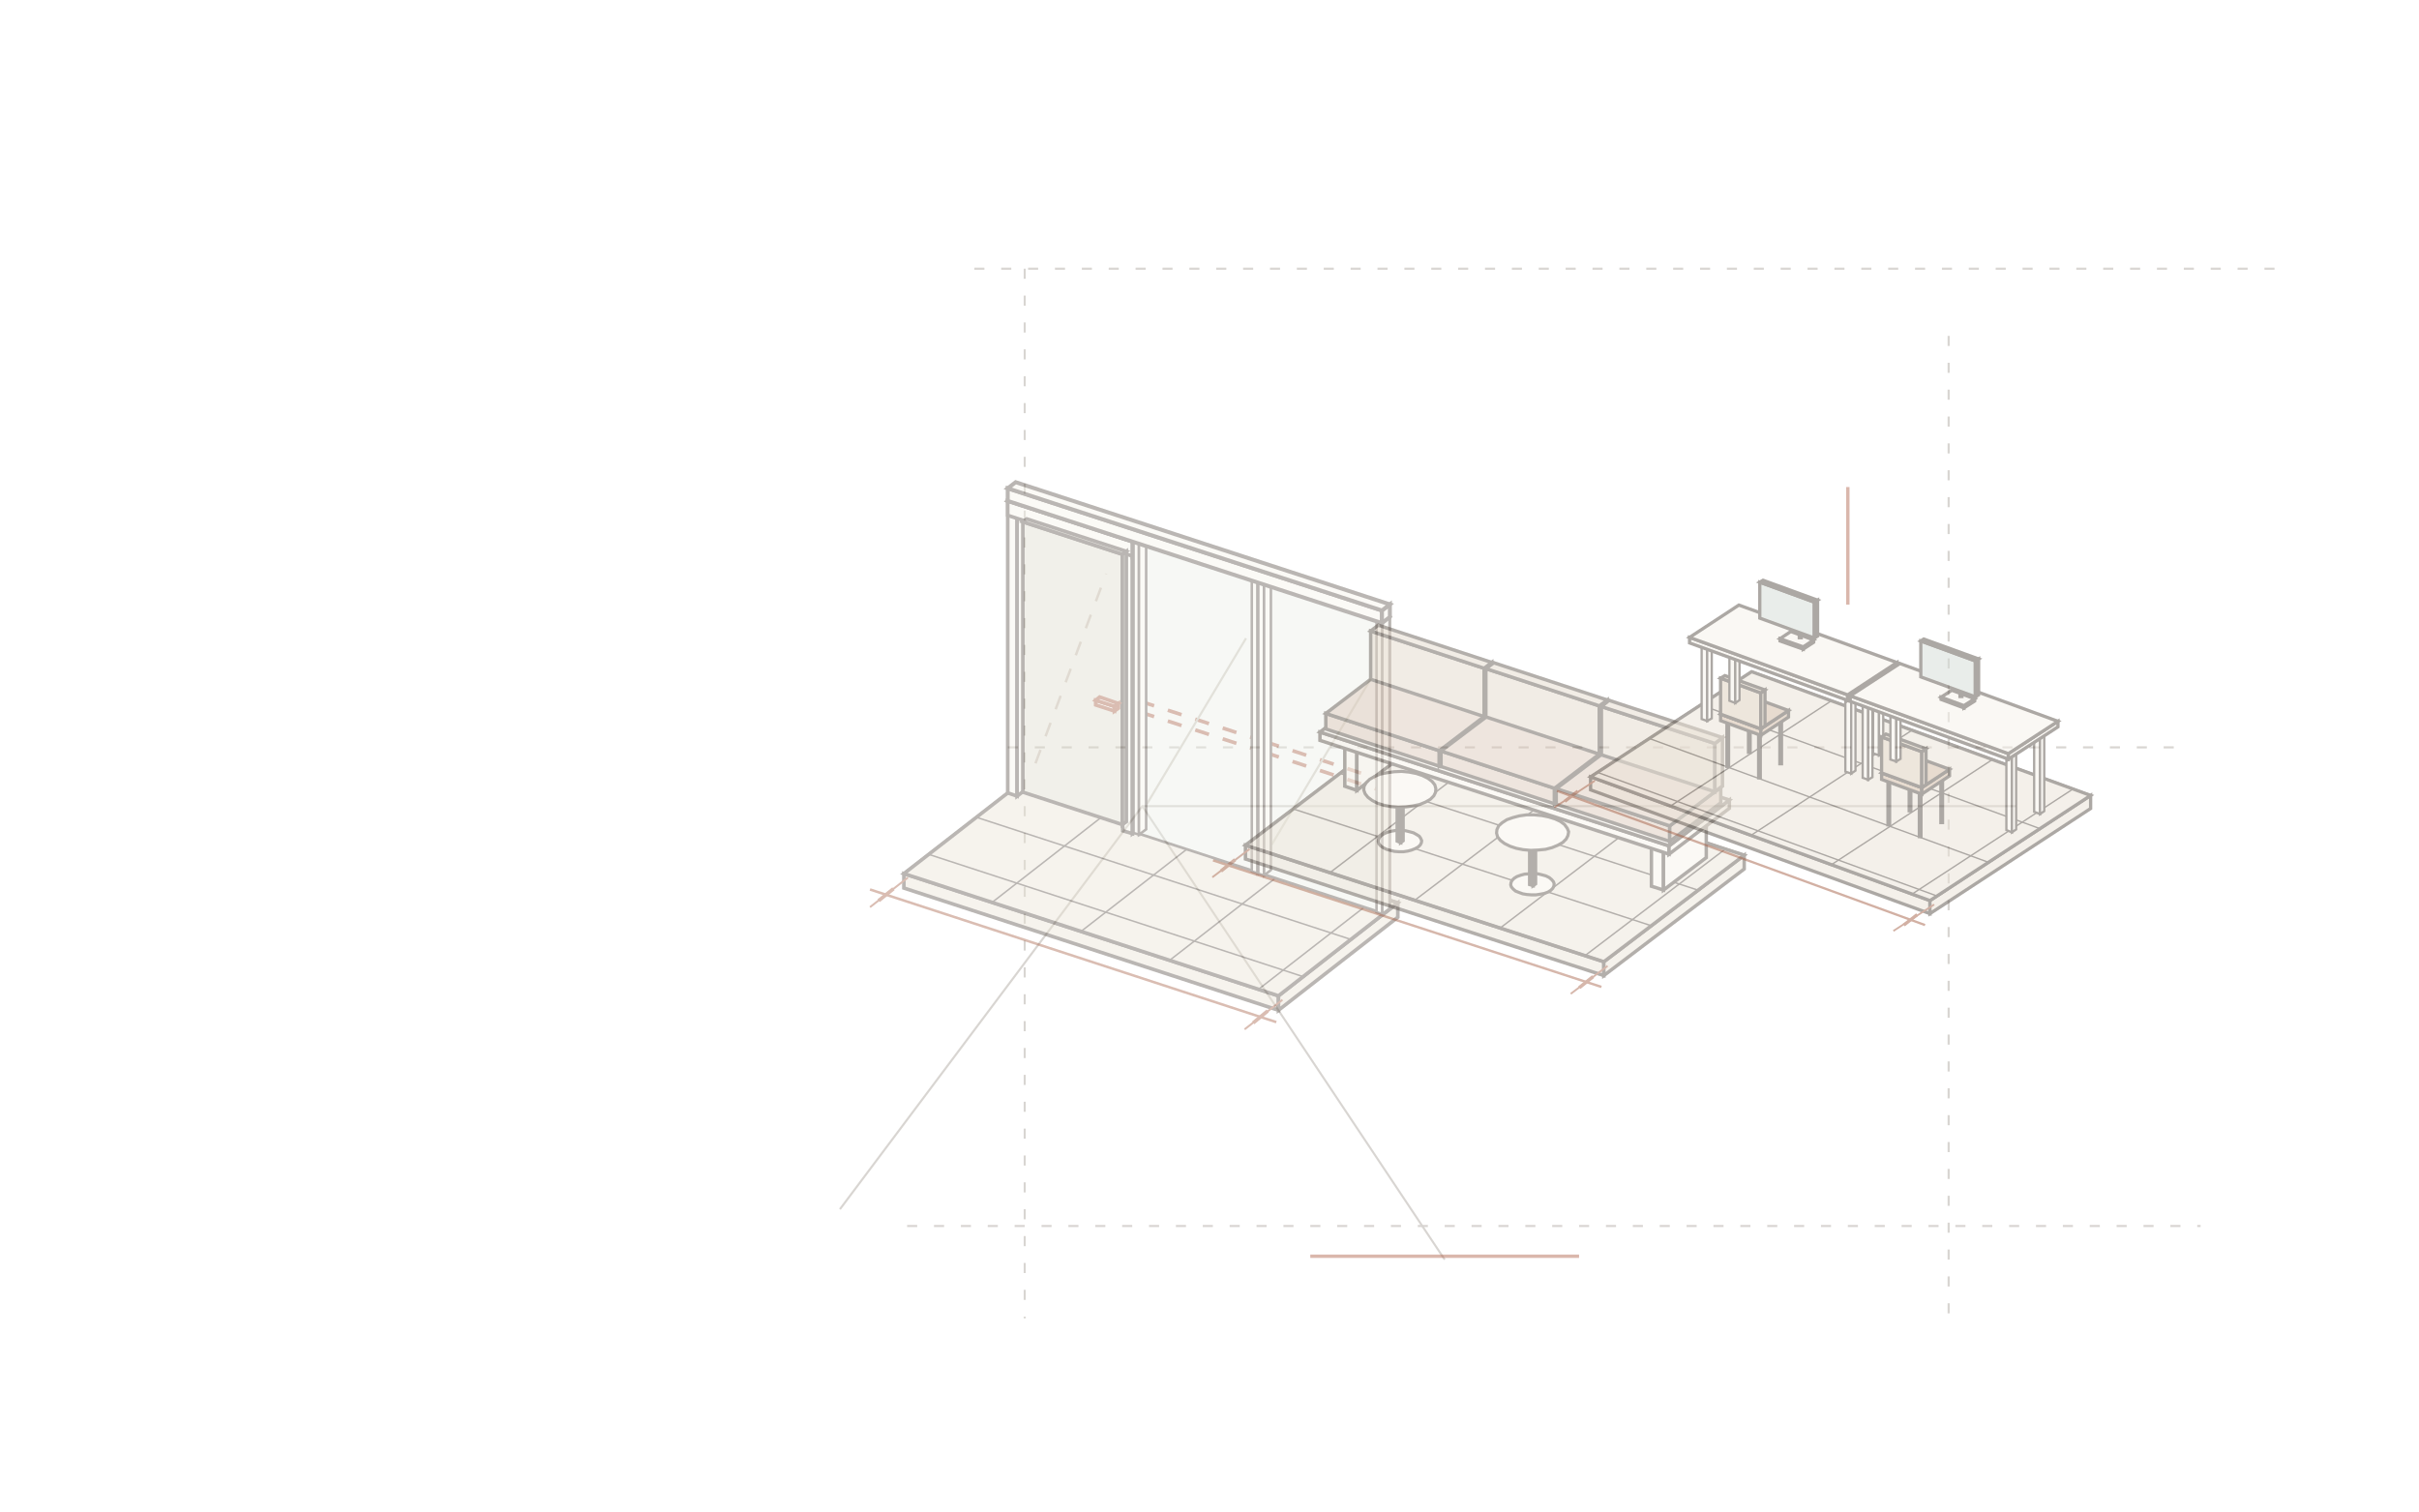
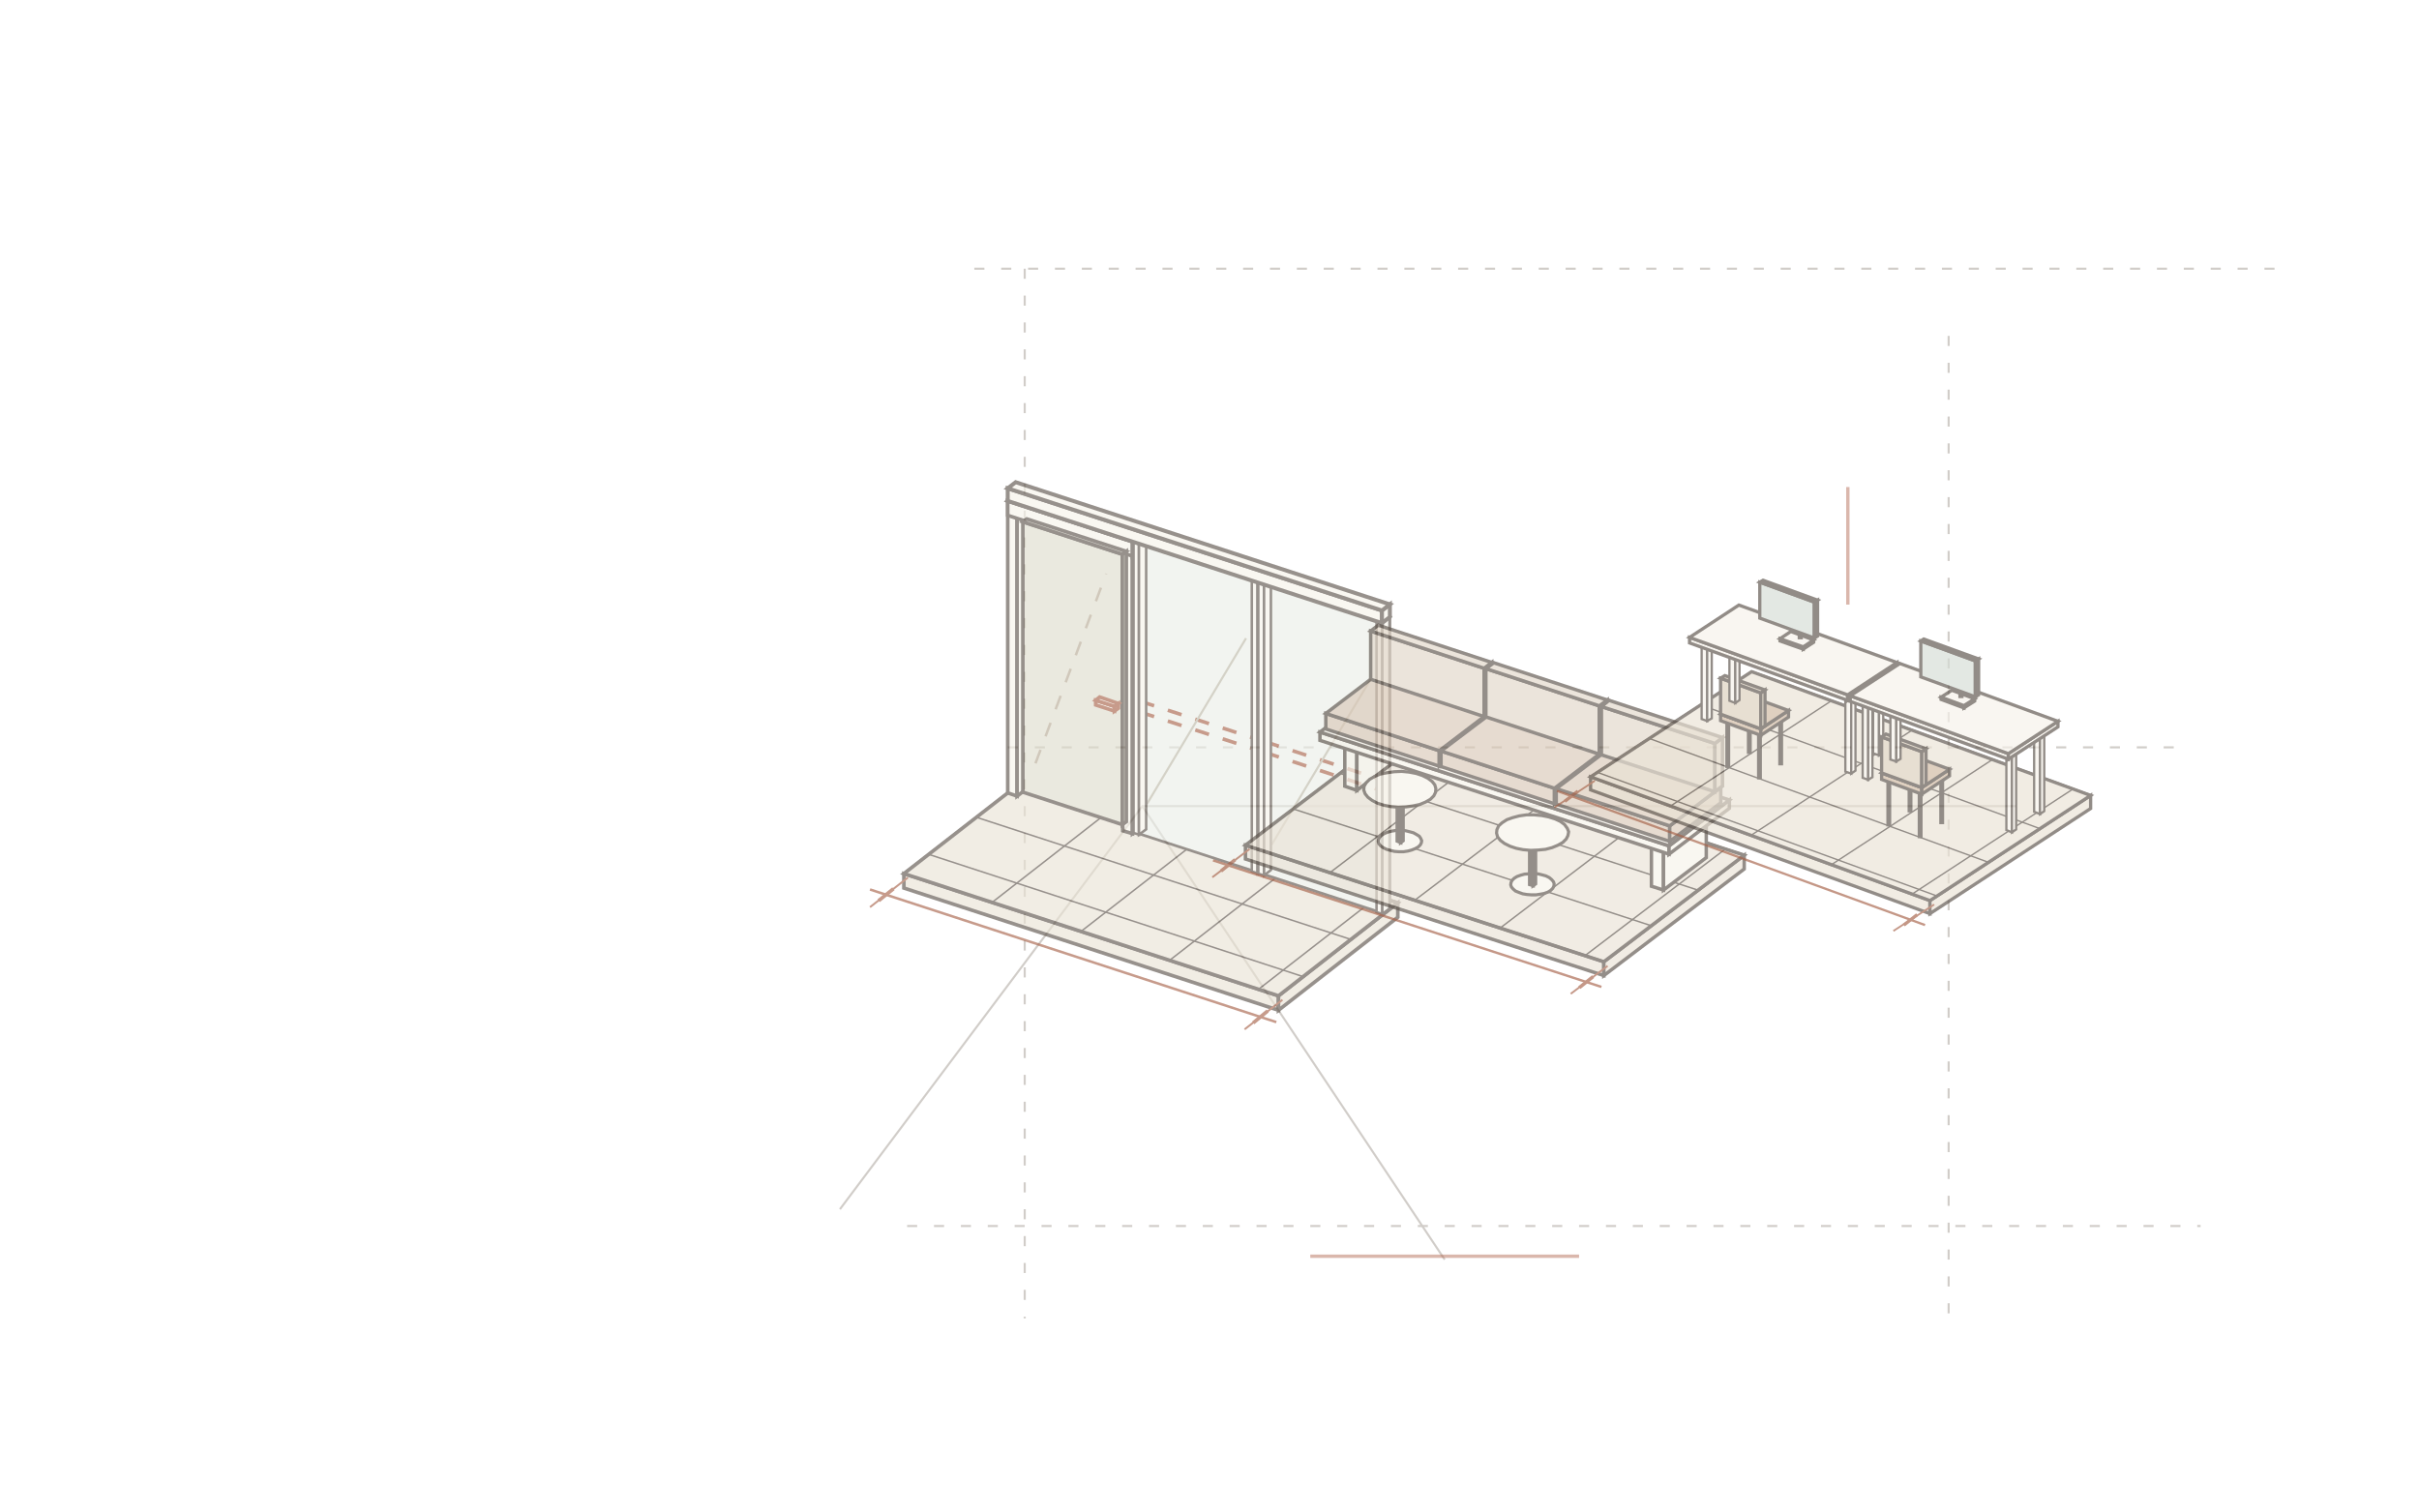
<svg xmlns="http://www.w3.org/2000/svg" viewBox="0 0 1440 900">
-   <g fill="none" stroke="#948b81" stroke-width="1.25" opacity=".36">
+   <g fill="none" stroke="#948b81" stroke-width="1.25" opacity=".43">
    <path d="M580 160h780M610 160v625M1160 200v590M540 730h770M600 445h700" stroke-dasharray="6 10" />
    <path d="M500 720l180-240h520 M680 480l180 270" />
  </g>
-   <g transform="translate(675 450) scale(2.146172) translate(-30.6 6.9)" opacity="0.42">
+   <g transform="translate(675 450) scale(2.146172) translate(-30.6 6.9)" opacity="0.63">
    <polygon points="-33.2,25.8 70.7,59.7 70.7,63.7 -33.2,29.8" fill="#e9e2d5" stroke="#5a5149" stroke-width="1" />
    <polygon points="103.8,33.9 70.7,59.7 70.7,63.7 103.8,37.9" fill="#e9e2d5" stroke="#5a5149" stroke-width="1" />
    <polygon points="0.0,0.0 103.8,33.9 70.7,59.7 -33.2,25.8" fill="#e9e2d5" stroke="#5a5149" stroke-width="1" />
    <polyline points="0.0,-0.2 -33.2,25.6" fill="none" stroke="#5a5149" stroke-width="0.42" />
    <polyline points="24.6,7.8 -8.5,33.6" fill="none" stroke="#5a5149" stroke-width="0.42" />
    <polyline points="49.3,15.9 16.1,41.7" fill="none" stroke="#5a5149" stroke-width="0.42" />
    <polyline points="73.9,23.9 40.7,49.7" fill="none" stroke="#5a5149" stroke-width="0.42" />
    <polyline points="98.6,31.9 65.4,57.7" fill="none" stroke="#5a5149" stroke-width="0.42" />
    <polyline points="0.0,-0.2 103.8,33.7" fill="none" stroke="#5a5149" stroke-width="0.42" />
    <polyline points="-13.3,10.1 90.6,44.0" fill="none" stroke="#5a5149" stroke-width="0.42" />
    <polyline points="-26.5,20.4 77.3,54.3" fill="none" stroke="#5a5149" stroke-width="0.42" />
    <polygon points="-4.4,-77.6 -1.8,-76.7 -1.8,4.3 -4.4,3.4" fill="#f6f2e9" stroke="#5a5149" stroke-width="1" />
    <polygon points="0.4,-78.4 -1.8,-76.7 -1.8,4.3 0.4,2.6" fill="#f6f2e9" stroke="#5a5149" stroke-width="1" />
    <polygon points="-2.2,-79.3 0.4,-78.4 -1.8,-76.7 -4.4,-77.6" fill="#f6f2e9" stroke="#5a5149" stroke-width="1" />
    <polygon points="27.5,-67.1 30.2,-66.3 30.2,14.7 27.5,13.9" fill="#f6f2e9" stroke="#5a5149" stroke-width="1" />
    <polygon points="32.4,-68.0 30.2,-66.3 30.2,14.7 32.4,13.0" fill="#f6f2e9" stroke="#5a5149" stroke-width="1" />
    <polygon points="29.8,-68.9 32.4,-68.0 30.2,-66.3 27.5,-67.1" fill="#f6f2e9" stroke="#5a5149" stroke-width="1" />
    <polygon points="-4.4,-77.6 30.2,-66.3 30.2,-62.3 -4.4,-73.6" fill="#f6f2e9" stroke="#5a5149" stroke-width="1" />
    <polygon points="32.4,-68.0 30.2,-66.3 30.2,-62.3 32.4,-64.0" fill="#f6f2e9" stroke="#5a5149" stroke-width="1" />
    <polygon points="-2.2,-79.3 32.4,-68.0 30.2,-66.3 -4.4,-77.6" fill="#f6f2e9" stroke="#5a5149" stroke-width="1" />
    <polygon points="-0.2,-71.8 27.4,-62.8 27.4,12.2 -0.2,3.2" fill="#dedccc" stroke="#5a5149" stroke-width="1" />
    <polygon points="28.5,-63.6 27.4,-62.8 27.4,12.2 28.5,11.4" fill="#dedccc" stroke="#5a5149" stroke-width="1" />
    <polygon points="0.9,-72.6 28.5,-63.6 27.4,-62.8 -0.2,-71.8" fill="#dedccc" stroke="#5a5149" stroke-width="1" />
    <polyline points="3.3,-4.8 22.9,-57.4" fill="none" stroke="#b5a893" stroke-width="0.7" stroke-dasharray="4 4" />
    <polygon points="20.0,-22.3 25.2,-20.6 25.2,-19.3 20.0,-21.0" fill="#f6f2e9" stroke="#a66148" stroke-width="1" />
    <polygon points="26.3,-21.4 25.2,-20.6 25.2,-19.3 26.3,-20.1" fill="#f6f2e9" stroke="#a66148" stroke-width="1" />
    <polygon points="21.1,-23.2 26.3,-21.4 25.2,-20.6 20.0,-22.3" fill="#f6f2e9" stroke="#a66148" stroke-width="1" />
    <polygon points="30.7,-66.7 65.4,-55.4 65.4,25.6 30.7,14.3" fill="#ebeee7" stroke="#5a5149" stroke-width="0.75" />
    <polygon points="67.0,-56.7 65.4,-55.4 65.4,25.6 67.0,24.3" fill="#ebeee7" stroke="#5a5149" stroke-width="0.75" />
    <polygon points="32.4,-68.0 67.0,-56.7 65.4,-55.4 30.7,-66.7" fill="#ebeee7" stroke="#5a5149" stroke-width="0.75" />
    <polyline points="32.4,-19.0 63.5,-8.9" fill="none" stroke="#a66148" stroke-width="1" stroke-dasharray="4 4" />
    <polyline points="32.4,-22.0 63.5,-11.9" fill="none" stroke="#a66148" stroke-width="1" stroke-dasharray="4 4" />
    <polyline points="34.2,6.5 61.7,-39.5" fill="none" stroke="#bbb7a7" stroke-width="0.6" />
    <polygon points="30.5,-66.5 32.0,-66.0 32.0,15.0 30.5,14.5" fill="#f6f2e9" stroke="#5a5149" stroke-width="0.7" />
    <polygon points="34.0,-67.5 32.0,-66.0 32.0,15.0 34.0,13.5" fill="#f6f2e9" stroke="#5a5149" stroke-width="0.7" />
    <polygon points="32.4,-68.0 34.0,-67.5 32.0,-66.0 30.5,-66.5" fill="#f6f2e9" stroke="#5a5149" stroke-width="0.7" />
    <polygon points="63.3,-55.8 64.9,-55.3 64.9,25.7 63.3,25.2" fill="#f6f2e9" stroke="#5a5149" stroke-width="0.7" />
    <polygon points="66.8,-56.8 64.9,-55.3 64.9,25.7 66.8,24.2" fill="#f6f2e9" stroke="#5a5149" stroke-width="0.7" />
    <polygon points="65.3,-57.3 66.8,-56.8 64.9,-55.3 63.3,-55.8" fill="#f6f2e9" stroke="#5a5149" stroke-width="0.7" />
    <polygon points="65.4,-55.4 100.0,-44.1 100.0,36.9 65.4,25.6" fill="#ebeee7" stroke="#5a5149" stroke-width="0.75" />
    <polygon points="101.6,-45.4 100.0,-44.1 100.0,36.9 101.6,35.6" fill="#ebeee7" stroke="#5a5149" stroke-width="0.75" />
    <polygon points="67.0,-56.7 101.6,-45.4 100.0,-44.1 65.4,-55.4" fill="#ebeee7" stroke="#5a5149" stroke-width="0.75" />
    <polyline points="67.0,-7.8 98.1,2.4" fill="none" stroke="#a66148" stroke-width="1" stroke-dasharray="4 4" />
    <polyline points="67.0,-10.8 98.1,-0.6" fill="none" stroke="#a66148" stroke-width="1" stroke-dasharray="4 4" />
    <polyline points="68.8,17.8 96.3,-28.2" fill="none" stroke="#bbb7a7" stroke-width="0.6" />
    <polygon points="65.1,-55.2 66.7,-54.7 66.7,26.3 65.1,25.8" fill="#f6f2e9" stroke="#5a5149" stroke-width="0.7" />
    <polygon points="68.6,-56.2 66.7,-54.7 66.7,26.3 68.6,24.8" fill="#f6f2e9" stroke="#5a5149" stroke-width="0.7" />
    <polygon points="67.0,-56.7 68.6,-56.2 66.7,-54.7 65.1,-55.2" fill="#f6f2e9" stroke="#5a5149" stroke-width="0.7" />
    <polygon points="97.9,-44.5 99.5,-44.0 99.5,37.0 97.9,36.5" fill="#f6f2e9" stroke="#5a5149" stroke-width="0.7" />
    <polygon points="101.5,-45.5 99.5,-44.0 99.5,37.0 101.5,35.5" fill="#f6f2e9" stroke="#5a5149" stroke-width="0.7" />
    <polygon points="99.9,-46.0 101.5,-45.5 99.5,-44.0 97.9,-44.5" fill="#f6f2e9" stroke="#5a5149" stroke-width="0.7" />
    <polygon points="-4.4,-81.1 99.4,-47.2 99.4,-43.7 -4.4,-77.6" fill="#f6f2e9" stroke="#5a5149" stroke-width="1.1" />
    <polygon points="101.6,-48.9 99.4,-47.2 99.4,-43.7 101.6,-45.4" fill="#f6f2e9" stroke="#5a5149" stroke-width="1.1" />
    <polygon points="-2.2,-82.8 101.6,-48.9 99.4,-47.2 -4.4,-81.1" fill="#f6f2e9" stroke="#5a5149" stroke-width="1.1" />
    <polyline points="-32.1,26.9 -42.6,35.1" fill="none" stroke="#a66148" stroke-width="0.55" />
    <polyline points="-40.2,33.3 -36.1,30.0" fill="none" stroke="#a66148" stroke-width="1.0" />
    <polyline points="71.8,60.8 61.3,69.0" fill="none" stroke="#a66148" stroke-width="0.55" />
    <polyline points="63.7,67.2 67.7,63.9" fill="none" stroke="#a66148" stroke-width="1.0" />
    <polyline points="-42.6,30.2 70.1,67.0" fill="none" stroke="#a66148" stroke-width="0.7" />
  </g>
-   <g transform="translate(880 482) scale(2.053274) translate(-26.7 -20.65)" opacity="0.46">
+   <g transform="translate(880 482) scale(2.053274) translate(-26.7 -20.65)" opacity="0.65">
    <polygon points="-40.8,31.0 63.1,64.8 63.1,68.8 -40.8,35.0" fill="#e9e2d5" stroke="#5a5149" stroke-width="1" />
    <polygon points="103.8,33.9 63.1,64.8 63.1,68.8 103.8,37.9" fill="#e9e2d5" stroke="#5a5149" stroke-width="1" />
    <polygon points="0.0,0.0 103.8,33.9 63.1,64.8 -40.8,31.0" fill="#e9e2d5" stroke="#5a5149" stroke-width="1" />
    <polyline points="0.0,-0.2 -40.8,30.8" fill="none" stroke="#5a5149" stroke-width="0.42" />
    <polyline points="24.6,7.8 -16.1,38.8" fill="none" stroke="#5a5149" stroke-width="0.42" />
    <polyline points="49.3,15.9 8.5,46.8" fill="none" stroke="#5a5149" stroke-width="0.42" />
    <polyline points="73.9,23.9 33.2,54.9" fill="none" stroke="#5a5149" stroke-width="0.42" />
    <polyline points="98.6,31.9 57.8,62.9" fill="none" stroke="#5a5149" stroke-width="0.42" />
    <polyline points="0.0,-0.2 103.8,33.7" fill="none" stroke="#5a5149" stroke-width="0.42" />
    <polyline points="-13.6,10.1 90.3,44.0" fill="none" stroke="#5a5149" stroke-width="0.42" />
    <polyline points="-27.2,20.4 76.7,54.3" fill="none" stroke="#5a5149" stroke-width="0.42" />
    <polyline points="-40.8,30.8 63.1,64.6" fill="none" stroke="#5a5149" stroke-width="0.42" />
    <polygon points="-12.0,-1.1 -8.5,0.1 -8.5,15.1 -12.0,13.9" fill="#f6f2e9" stroke="#5a5149" stroke-width="1" />
    <polygon points="4.0,-9.4 -8.5,0.1 -8.5,15.1 4.0,5.6" fill="#f6f2e9" stroke="#5a5149" stroke-width="1" />
    <polygon points="0.4,-10.6 4.0,-9.4 -8.5,0.1 -12.0,-1.1" fill="#f6f2e9" stroke="#5a5149" stroke-width="1" />
    <polygon points="76.9,27.9 80.4,29.0 80.4,44.0 76.9,42.9" fill="#f6f2e9" stroke="#5a5149" stroke-width="1" />
    <polygon points="92.8,19.6 80.4,29.0 80.4,44.0 92.8,34.6" fill="#f6f2e9" stroke="#5a5149" stroke-width="1" />
    <polygon points="89.3,18.4 92.8,19.6 80.4,29.0 76.9,27.9" fill="#f6f2e9" stroke="#5a5149" stroke-width="1" />
    <polygon points="-19.2,-1.8 82.0,31.2 82.0,33.6 -19.2,0.6" fill="#f6f2e9" stroke="#5a5149" stroke-width="1" />
    <polygon points="99.5,17.9 82.0,31.2 82.0,33.6 99.5,20.3" fill="#f6f2e9" stroke="#5a5149" stroke-width="1" />
    <polygon points="-1.7,-15.1 99.5,17.9 82.0,31.2 -19.2,-1.8" fill="#f6f2e9" stroke="#5a5149" stroke-width="1" />
    <polygon points="-17.5,-7.2 15.4,3.6 15.4,8.1 -17.5,-2.7" fill="#d9c7b7" stroke="#5a5149" stroke-width="1" />
    <polygon points="30.1,-7.6 15.4,3.6 15.4,8.1 30.1,-3.1" fill="#d9c7b7" stroke="#5a5149" stroke-width="1" />
    <polygon points="-2.8,-18.4 30.1,-7.6 15.4,3.6 -17.5,-7.2" fill="#d9c7b7" stroke="#5a5149" stroke-width="1" />
    <polygon points="-4.5,-31.1 28.4,-20.3 28.4,-6.3 -4.5,-17.1" fill="#e1d6c7" stroke="#5a5149" stroke-width="1" />
    <polygon points="30.6,-22.0 28.4,-20.3 28.4,-6.3 30.6,-8.0" fill="#e1d6c7" stroke="#5a5149" stroke-width="1" />
    <polygon points="-2.3,-32.8 30.6,-22.0 28.4,-20.3 -4.5,-31.1" fill="#e1d6c7" stroke="#5a5149" stroke-width="1" />
    <polygon points="15.9,3.7 48.8,14.5 48.8,19.0 15.9,8.2" fill="#d9c7b7" stroke="#5a5149" stroke-width="1" />
    <polygon points="63.5,3.3 48.8,14.5 48.8,19.0 63.5,7.8" fill="#d9c7b7" stroke="#5a5149" stroke-width="1" />
    <polygon points="30.6,-7.4 63.5,3.3 48.8,14.5 15.9,3.7" fill="#d9c7b7" stroke="#5a5149" stroke-width="1" />
    <polygon points="28.9,-20.2 61.8,-9.4 61.8,4.6 28.9,-6.2" fill="#e1d6c7" stroke="#5a5149" stroke-width="1" />
    <polygon points="64.1,-11.1 61.8,-9.4 61.8,4.6 64.1,2.9" fill="#e1d6c7" stroke="#5a5149" stroke-width="1" />
    <polygon points="31.2,-21.9 64.1,-11.1 61.8,-9.4 28.9,-20.2" fill="#e1d6c7" stroke="#5a5149" stroke-width="1" />
    <polygon points="49.3,14.6 82.2,25.4 82.2,29.9 49.3,19.1" fill="#d9c7b7" stroke="#5a5149" stroke-width="1" />
    <polygon points="97.0,14.2 82.2,25.4 82.2,29.9 97.0,18.7" fill="#d9c7b7" stroke="#5a5149" stroke-width="1" />
    <polygon points="64.0,3.5 97.0,14.2 82.2,25.4 49.3,14.6" fill="#d9c7b7" stroke="#5a5149" stroke-width="1" />
    <polygon points="62.4,-9.2 95.3,1.5 95.3,15.5 62.4,4.8" fill="#e1d6c7" stroke="#5a5149" stroke-width="1" />
    <polygon points="97.5,-0.2 95.3,1.5 95.3,15.5 97.5,13.8" fill="#e1d6c7" stroke="#5a5149" stroke-width="1" />
    <polygon points="64.6,-11.0 97.5,-0.2 95.3,1.5 62.4,-9.2" fill="#e1d6c7" stroke="#5a5149" stroke-width="1" />
    <polygon points="9.3,31.5 8.4,32.0 7.4,32.4 6.3,32.7 5.0,32.9 3.7,32.9 2.4,32.8 1.2,32.5 0.1,32.2 -0.9,31.7 -1.6,31.2 -2.1,30.6 -2.3,29.9 -2.2,29.3 -1.9,28.7 -1.3,28.1 -0.5,27.6 0.5,27.2 1.7,26.9 3.0,26.7 4.3,26.7 5.6,26.8 6.8,27.1 7.9,27.4 8.8,27.9 9.6,28.4 10.0,29.0 10.3,29.7 10.2,30.3 9.9,30.9 9.3,31.5" fill="#f6f2e9" stroke="#5a5149" stroke-width="0.9" />
    <polygon points="3.2,15.8 4.2,16.2 4.2,30.2 3.2,29.8" fill="#f6f2e9" stroke="#5a5149" stroke-width="1" />
    <polygon points="4.9,15.7 4.2,16.2 4.2,30.2 4.9,29.7" fill="#f6f2e9" stroke="#5a5149" stroke-width="1" />
    <polygon points="3.9,15.3 4.9,15.7 4.2,16.2 3.2,15.8" fill="#f6f2e9" stroke="#5a5149" stroke-width="1" />
    <polygon points="12.8,17.7 11.4,18.5 9.7,19.2 7.8,19.6 5.7,19.9 3.5,20.0 1.3,19.8 -0.7,19.4 -2.6,18.8 -4.1,18.0 -5.3,17.1 -6.1,16.1 -6.5,15.0 -6.4,13.9 -5.8,12.9 -4.8,11.9 -3.4,11.1 -1.8,10.4 0.2,10.0 2.3,9.7 4.5,9.6 6.6,9.8 8.7,10.2 10.5,10.8 12.1,11.6 13.3,12.5 14.1,13.5 14.4,14.6 14.3,15.7 13.8,16.7 12.8,17.7" fill="#f6f2e9" stroke="#5a5149" stroke-width="0.9" />
    <polygon points="47.7,44.1 46.9,44.6 45.8,45.0 44.7,45.2 43.4,45.4 42.1,45.4 40.8,45.3 39.6,45.1 38.5,44.7 37.5,44.3 36.8,43.7 36.3,43.1 36.1,42.5 36.2,41.8 36.5,41.2 37.1,40.6 37.9,40.1 39.0,39.7 40.1,39.4 41.4,39.3 42.7,39.2 44.0,39.3 45.2,39.6 46.3,39.9 47.3,40.4 48.0,41.0 48.5,41.6 48.7,42.2 48.6,42.9 48.3,43.5 47.7,44.1" fill="#f6f2e9" stroke="#5a5149" stroke-width="0.9" />
    <polygon points="41.6,28.4 42.6,28.7 42.6,42.7 41.6,42.4" fill="#f6f2e9" stroke="#5a5149" stroke-width="1" />
    <polygon points="43.3,28.2 42.6,28.7 42.6,42.7 43.3,42.2" fill="#f6f2e9" stroke="#5a5149" stroke-width="1" />
    <polygon points="42.3,27.9 43.3,28.2 42.6,28.7 41.6,28.4" fill="#f6f2e9" stroke="#5a5149" stroke-width="1" />
    <polygon points="51.2,30.2 49.8,31.0 48.1,31.7 46.2,32.2 44.1,32.4 41.9,32.5 39.7,32.3 37.7,31.9 35.9,31.3 34.3,30.5 33.1,29.6 32.3,28.6 32.0,27.5 32.1,26.5 32.6,25.4 33.6,24.5 35.0,23.6 36.7,23.0 38.6,22.5 40.7,22.2 42.9,22.2 45.1,22.4 47.1,22.8 49.0,23.4 50.5,24.1 51.7,25.0 52.5,26.1 52.9,27.1 52.7,28.2 52.2,29.2 51.2,30.2" fill="#f6f2e9" stroke="#5a5149" stroke-width="0.9" />
    <polyline points="-39.6,32.1 -50.4,40.3" fill="none" stroke="#a66148" stroke-width="0.55" />
    <polyline points="-47.9,38.5 -43.8,35.2" fill="none" stroke="#a66148" stroke-width="1.0" />
    <polyline points="64.2,66.0 53.5,74.1" fill="none" stroke="#a66148" stroke-width="0.55" />
    <polyline points="56.0,72.3 60.0,69.1" fill="none" stroke="#a66148" stroke-width="1.0" />
    <polyline points="-50.2,35.4 62.4,72.1" fill="none" stroke="#a66148" stroke-width="0.7" />
  </g>
-   <g transform="translate(1085 450) scale(1.944298) translate(-21.75 -25.75)" opacity="0.5">
+   <g transform="translate(1085 450) scale(1.944298) translate(-21.75 -25.75)" opacity="0.66">
    <polygon points="-49.3,32.2 54.6,70.1 54.6,74.1 -49.3,36.2" fill="#e9e2d5" stroke="#5a5149" stroke-width="1" />
    <polygon points="103.8,37.9 54.6,70.1 54.6,74.1 103.8,41.9" fill="#e9e2d5" stroke="#5a5149" stroke-width="1" />
    <polygon points="0.0,0.0 103.8,37.9 54.6,70.1 -49.3,32.2" fill="#e9e2d5" stroke="#5a5149" stroke-width="1" />
    <polyline points="0.0,-0.2 -49.3,32.0" fill="none" stroke="#5a5149" stroke-width="0.42" />
    <polyline points="24.6,8.8 -24.6,41.0" fill="none" stroke="#5a5149" stroke-width="0.42" />
    <polyline points="49.3,17.8 0.0,50.0" fill="none" stroke="#5a5149" stroke-width="0.42" />
    <polyline points="73.9,26.8 24.6,59.0" fill="none" stroke="#5a5149" stroke-width="0.42" />
    <polyline points="98.6,35.8 49.3,68.0" fill="none" stroke="#5a5149" stroke-width="0.42" />
    <polyline points="0.0,-0.2 103.8,37.7" fill="none" stroke="#5a5149" stroke-width="0.42" />
    <polyline points="-15.8,10.1 88.1,48.0" fill="none" stroke="#5a5149" stroke-width="0.42" />
    <polyline points="-31.5,20.4 72.3,58.3" fill="none" stroke="#5a5149" stroke-width="0.42" />
    <polyline points="-47.3,30.8 56.5,68.6" fill="none" stroke="#5a5149" stroke-width="0.42" />
    <polyline points="-0.7,25.2 -0.7,9.2" fill="none" stroke="#5a5149" stroke-width="1.5" />
    <polyline points="-7.3,29.5 -7.3,13.5" fill="none" stroke="#5a5149" stroke-width="1.5" />
    <polyline points="8.9,28.7 8.9,12.7" fill="none" stroke="#5a5149" stroke-width="1.5" />
    <polyline points="2.4,33.0 2.4,17.0" fill="none" stroke="#5a5149" stroke-width="1.5" />
    <polygon points="-9.5,13.0 2.8,17.5 2.8,19.5 -9.5,15.0" fill="#cfb7a0" stroke="#5a5149" stroke-width="1" />
    <polygon points="11.3,11.9 2.8,17.5 2.8,19.5 11.3,13.9" fill="#cfb7a0" stroke="#5a5149" stroke-width="1" />
    <polygon points="-1.0,7.4 11.3,11.9 2.8,17.5 -9.5,13.0" fill="#cfb7a0" stroke="#5a5149" stroke-width="1" />
    <polygon points="-9.5,2.0 2.8,6.5 2.8,17.5 -9.5,13.0" fill="#dbceba" stroke="#5a5149" stroke-width="1" />
    <polygon points="4.1,5.6 2.8,6.5 2.8,17.5 4.1,16.6" fill="#dbceba" stroke="#5a5149" stroke-width="1" />
    <polygon points="-8.2,1.2 4.1,5.6 2.8,6.5 -9.5,2.0" fill="#dbceba" stroke="#5a5149" stroke-width="1" />
    <polygon points="-6.8,-15.1 -5.0,-14.4 -5.0,9.6 -6.8,8.9" fill="#f6f2e9" stroke="#5a5149" stroke-width="0.7" />
    <polygon points="-3.7,-15.3 -5.0,-14.4 -5.0,9.6 -3.7,8.7" fill="#f6f2e9" stroke="#5a5149" stroke-width="0.7" />
    <polygon points="-5.5,-15.9 -3.7,-15.3 -5.0,-14.4 -6.8,-15.1" fill="#f6f2e9" stroke="#5a5149" stroke-width="0.7" />
    <polygon points="-15.3,-9.5 -13.6,-8.9 -13.6,15.1 -15.3,14.5" fill="#f6f2e9" stroke="#5a5149" stroke-width="0.7" />
    <polygon points="-12.2,-9.7 -13.6,-8.9 -13.6,15.1 -12.2,14.3" fill="#f6f2e9" stroke="#5a5149" stroke-width="0.7" />
    <polygon points="-14.0,-10.4 -12.2,-9.7 -13.6,-8.9 -15.3,-9.5" fill="#f6f2e9" stroke="#5a5149" stroke-width="0.7" />
    <polygon points="37.2,1.0 39.0,1.6 39.0,25.6 37.2,25.0" fill="#f6f2e9" stroke="#5a5149" stroke-width="0.7" />
    <polygon points="40.3,0.7 39.0,1.6 39.0,25.6 40.3,24.7" fill="#f6f2e9" stroke="#5a5149" stroke-width="0.7" />
    <polygon points="38.5,0.1 40.3,0.7 39.0,1.6 37.2,1.0" fill="#f6f2e9" stroke="#5a5149" stroke-width="0.7" />
    <polygon points="28.7,6.6 30.5,7.2 30.5,31.2 28.7,30.6" fill="#f6f2e9" stroke="#5a5149" stroke-width="0.7" />
    <polygon points="31.8,6.3 30.5,7.2 30.5,31.2 31.8,30.3" fill="#f6f2e9" stroke="#5a5149" stroke-width="0.7" />
    <polygon points="30.0,5.7 31.8,6.3 30.5,7.2 28.7,6.6" fill="#f6f2e9" stroke="#5a5149" stroke-width="0.7" />
    <polygon points="-19.0,-10.5 29.4,7.1 29.4,8.8 -19.0,-8.8" fill="#f6f2e9" stroke="#5a5149" stroke-width="1" />
    <polygon points="44.5,-2.8 29.4,7.1 29.4,8.8 44.5,-1.1" fill="#f6f2e9" stroke="#5a5149" stroke-width="1" />
    <polygon points="-3.9,-20.4 44.5,-2.8 29.4,7.1 -19.0,-10.5" fill="#f6f2e9" stroke="#5a5149" stroke-width="1" />
    <polygon points="8.7,-10.1 15.8,-7.6 15.8,-6.9 8.7,-9.4" fill="#f6f2e9" stroke="#5a5149" stroke-width="1" />
    <polygon points="19.0,-9.7 15.8,-7.6 15.8,-6.9 19.0,-9.0" fill="#f6f2e9" stroke="#5a5149" stroke-width="1" />
    <polygon points="12.0,-12.3 19.0,-9.7 15.8,-7.6 8.7,-10.1" fill="#f6f2e9" stroke="#5a5149" stroke-width="1" />
    <polyline points="14.9,-9.9 14.9,-13.9" fill="none" stroke="#5a5149" stroke-width="1.6" />
    <polygon points="2.5,-27.4 19.2,-21.3 19.2,-10.3 2.5,-16.4" fill="#d4dcd5" stroke="#5a5149" stroke-width="1" />
    <polygon points="20.2,-21.9 19.2,-21.3 19.2,-10.3 20.2,-10.9" fill="#d4dcd5" stroke="#5a5149" stroke-width="1" />
    <polygon points="3.5,-28.0 20.2,-21.9 19.2,-21.3 2.5,-27.4" fill="#d4dcd5" stroke="#5a5149" stroke-width="1" />
    <polyline points="48.5,43.1 48.5,27.1" fill="none" stroke="#5a5149" stroke-width="1.5" />
    <polyline points="42.0,47.4 42.0,31.4" fill="none" stroke="#5a5149" stroke-width="1.5" />
    <polyline points="58.2,46.7 58.2,30.7" fill="none" stroke="#5a5149" stroke-width="1.5" />
    <polyline points="51.6,51.0 51.6,35.0" fill="none" stroke="#5a5149" stroke-width="1.5" />
    <polygon points="39.8,31.0 52.1,35.5 52.1,37.5 39.8,33.0" fill="#cfb7a0" stroke="#5a5149" stroke-width="1" />
    <polygon points="60.6,29.9 52.1,35.5 52.1,37.5 60.6,31.9" fill="#cfb7a0" stroke="#5a5149" stroke-width="1" />
    <polygon points="48.3,25.4 60.6,29.9 52.1,35.5 39.8,31.0" fill="#cfb7a0" stroke="#5a5149" stroke-width="1" />
    <polygon points="39.8,20.0 52.1,24.5 52.1,35.5 39.8,31.0" fill="#dbceba" stroke="#5a5149" stroke-width="1" />
    <polygon points="53.4,23.6 52.1,24.5 52.1,35.5 53.4,34.6" fill="#dbceba" stroke="#5a5149" stroke-width="1" />
    <polygon points="41.1,19.1 53.4,23.6 52.1,24.5 39.8,20.0" fill="#dbceba" stroke="#5a5149" stroke-width="1" />
    <polygon points="42.5,2.9 44.3,3.5 44.3,27.5 42.5,26.9" fill="#f6f2e9" stroke="#5a5149" stroke-width="0.7" />
    <polygon points="45.6,2.7 44.3,3.5 44.3,27.5 45.6,26.7" fill="#f6f2e9" stroke="#5a5149" stroke-width="0.7" />
    <polygon points="43.8,2.0 45.6,2.7 44.3,3.5 42.5,2.9" fill="#f6f2e9" stroke="#5a5149" stroke-width="0.7" />
    <polygon points="34.0,8.5 35.7,9.1 35.7,33.1 34.0,32.5" fill="#f6f2e9" stroke="#5a5149" stroke-width="0.7" />
    <polygon points="37.0,8.3 35.7,9.1 35.7,33.1 37.0,32.3" fill="#f6f2e9" stroke="#5a5149" stroke-width="0.7" />
    <polygon points="35.3,7.6 37.0,8.3 35.7,9.1 34.0,8.5" fill="#f6f2e9" stroke="#5a5149" stroke-width="0.7" />
    <polygon points="86.5,18.9 88.3,19.6 88.3,43.6 86.5,42.9" fill="#f6f2e9" stroke="#5a5149" stroke-width="0.7" />
    <polygon points="89.6,18.7 88.3,19.6 88.3,43.6 89.6,42.7" fill="#f6f2e9" stroke="#5a5149" stroke-width="0.7" />
    <polygon points="87.8,18.1 89.6,18.7 88.3,19.6 86.5,18.9" fill="#f6f2e9" stroke="#5a5149" stroke-width="0.7" />
    <polygon points="78.0,24.5 79.7,25.2 79.7,49.2 78.0,48.5" fill="#f6f2e9" stroke="#5a5149" stroke-width="0.7" />
    <polygon points="81.0,24.3 79.7,25.2 79.7,49.2 81.0,48.3" fill="#f6f2e9" stroke="#5a5149" stroke-width="0.7" />
    <polygon points="79.3,23.7 81.0,24.3 79.7,25.2 78.0,24.5" fill="#f6f2e9" stroke="#5a5149" stroke-width="0.7" />
    <polygon points="30.2,7.4 78.6,25.1 78.6,26.8 30.2,9.1" fill="#f6f2e9" stroke="#5a5149" stroke-width="1" />
    <polygon points="93.8,15.2 78.6,25.1 78.6,26.8 93.8,16.9" fill="#f6f2e9" stroke="#5a5149" stroke-width="1" />
    <polygon points="45.4,-2.5 93.8,15.2 78.6,25.1 30.2,7.4" fill="#f6f2e9" stroke="#5a5149" stroke-width="1" />
    <polygon points="58.0,7.8 65.0,10.4 65.0,11.1 58.0,8.5" fill="#f6f2e9" stroke="#5a5149" stroke-width="1" />
    <polygon points="68.3,8.3 65.0,10.4 65.0,11.1 68.3,9.0" fill="#f6f2e9" stroke="#5a5149" stroke-width="1" />
    <polygon points="61.3,5.7 68.3,8.3 65.0,10.4 58.0,7.8" fill="#f6f2e9" stroke="#5a5149" stroke-width="1" />
    <polyline points="64.1,8.1 64.1,4.1" fill="none" stroke="#5a5149" stroke-width="1.6" />
    <polygon points="51.8,-9.4 68.5,-3.3 68.5,7.7 51.8,1.6" fill="#d4dcd5" stroke="#5a5149" stroke-width="1" />
    <polygon points="69.5,-3.9 68.5,-3.3 68.5,7.7 69.5,7.1" fill="#d4dcd5" stroke="#5a5149" stroke-width="1" />
    <polygon points="52.7,-10.0 69.5,-3.9 68.5,-3.3 51.8,-9.4" fill="#d4dcd5" stroke="#5a5149" stroke-width="1" />
    <polyline points="-48.0,33.4 -60.4,41.6" fill="none" stroke="#a66148" stroke-width="0.55" />
    <polyline points="-57.2,39.7 -53.2,36.6" fill="none" stroke="#a66148" stroke-width="1.0" />
    <polyline points="55.9,71.3 43.4,79.4" fill="none" stroke="#a66148" stroke-width="0.55" />
    <polyline points="46.6,77.6 50.7,74.4" fill="none" stroke="#a66148" stroke-width="1.0" />
    <polyline points="-59.6,36.5 53.1,77.6" fill="none" stroke="#a66148" stroke-width="0.7" />
  </g>
  <path d="M780 748h160M1100 290v70" stroke="#af614b" stroke-width="2" opacity=".46" />
</svg>
